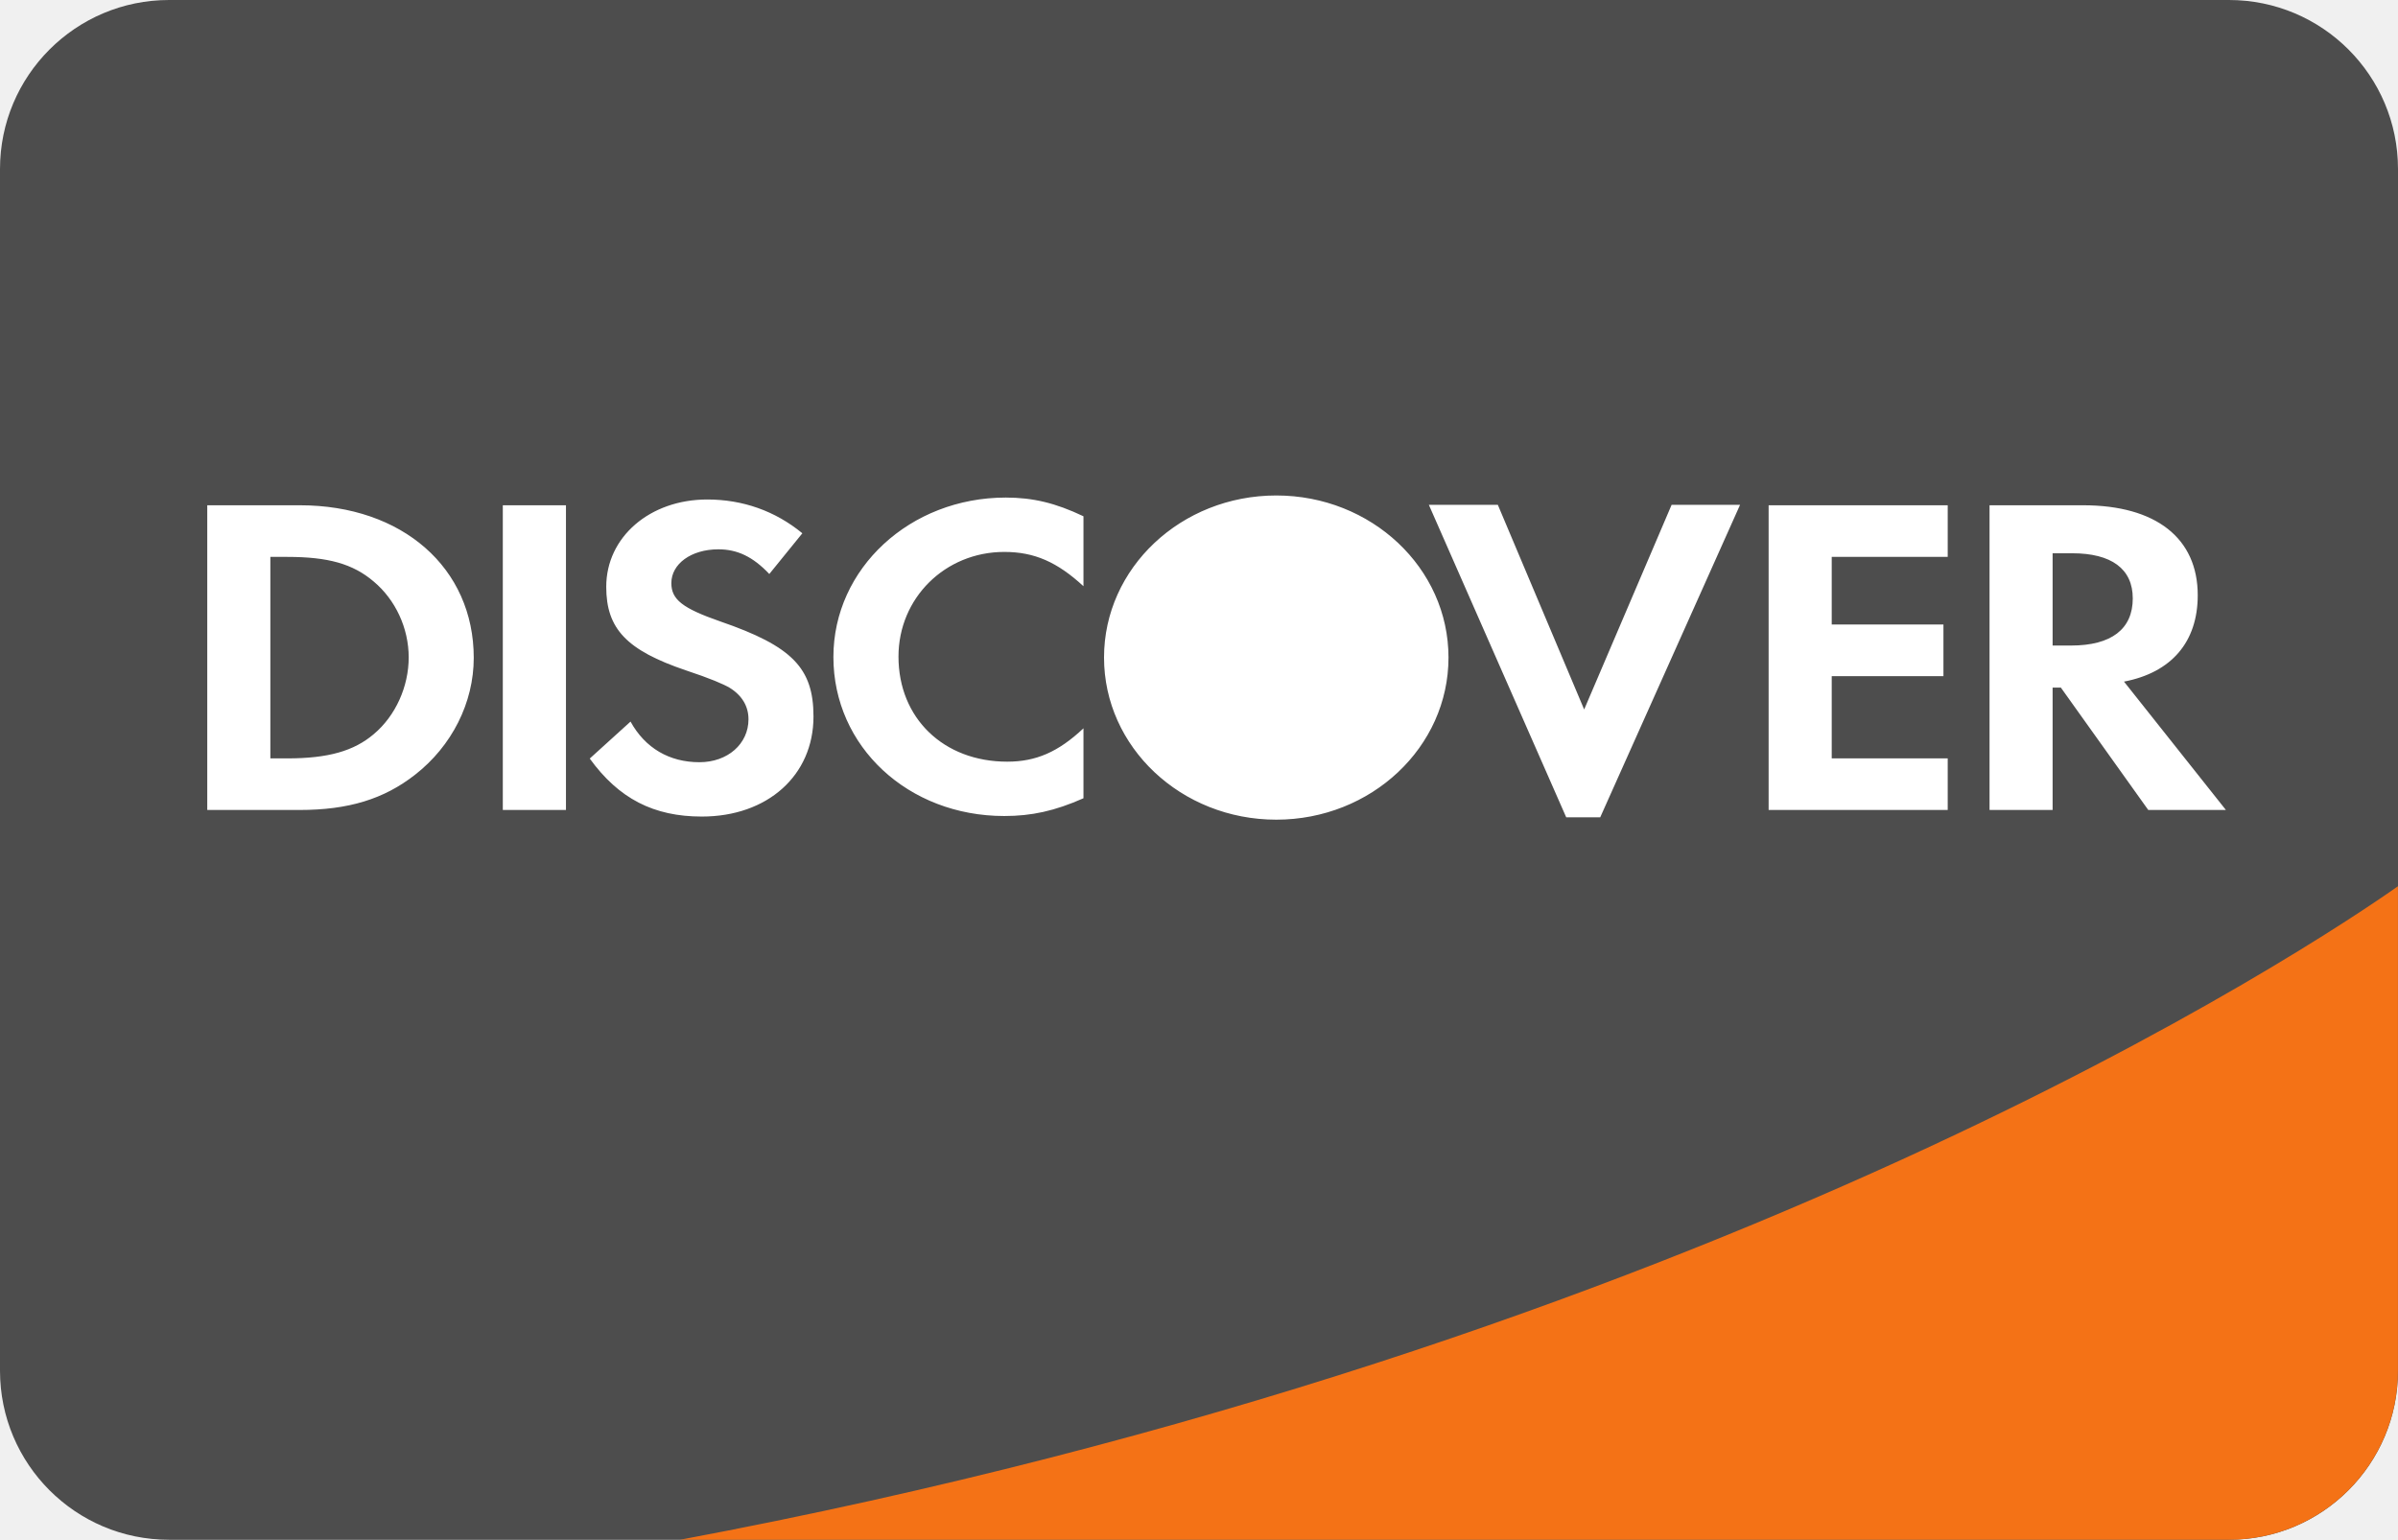
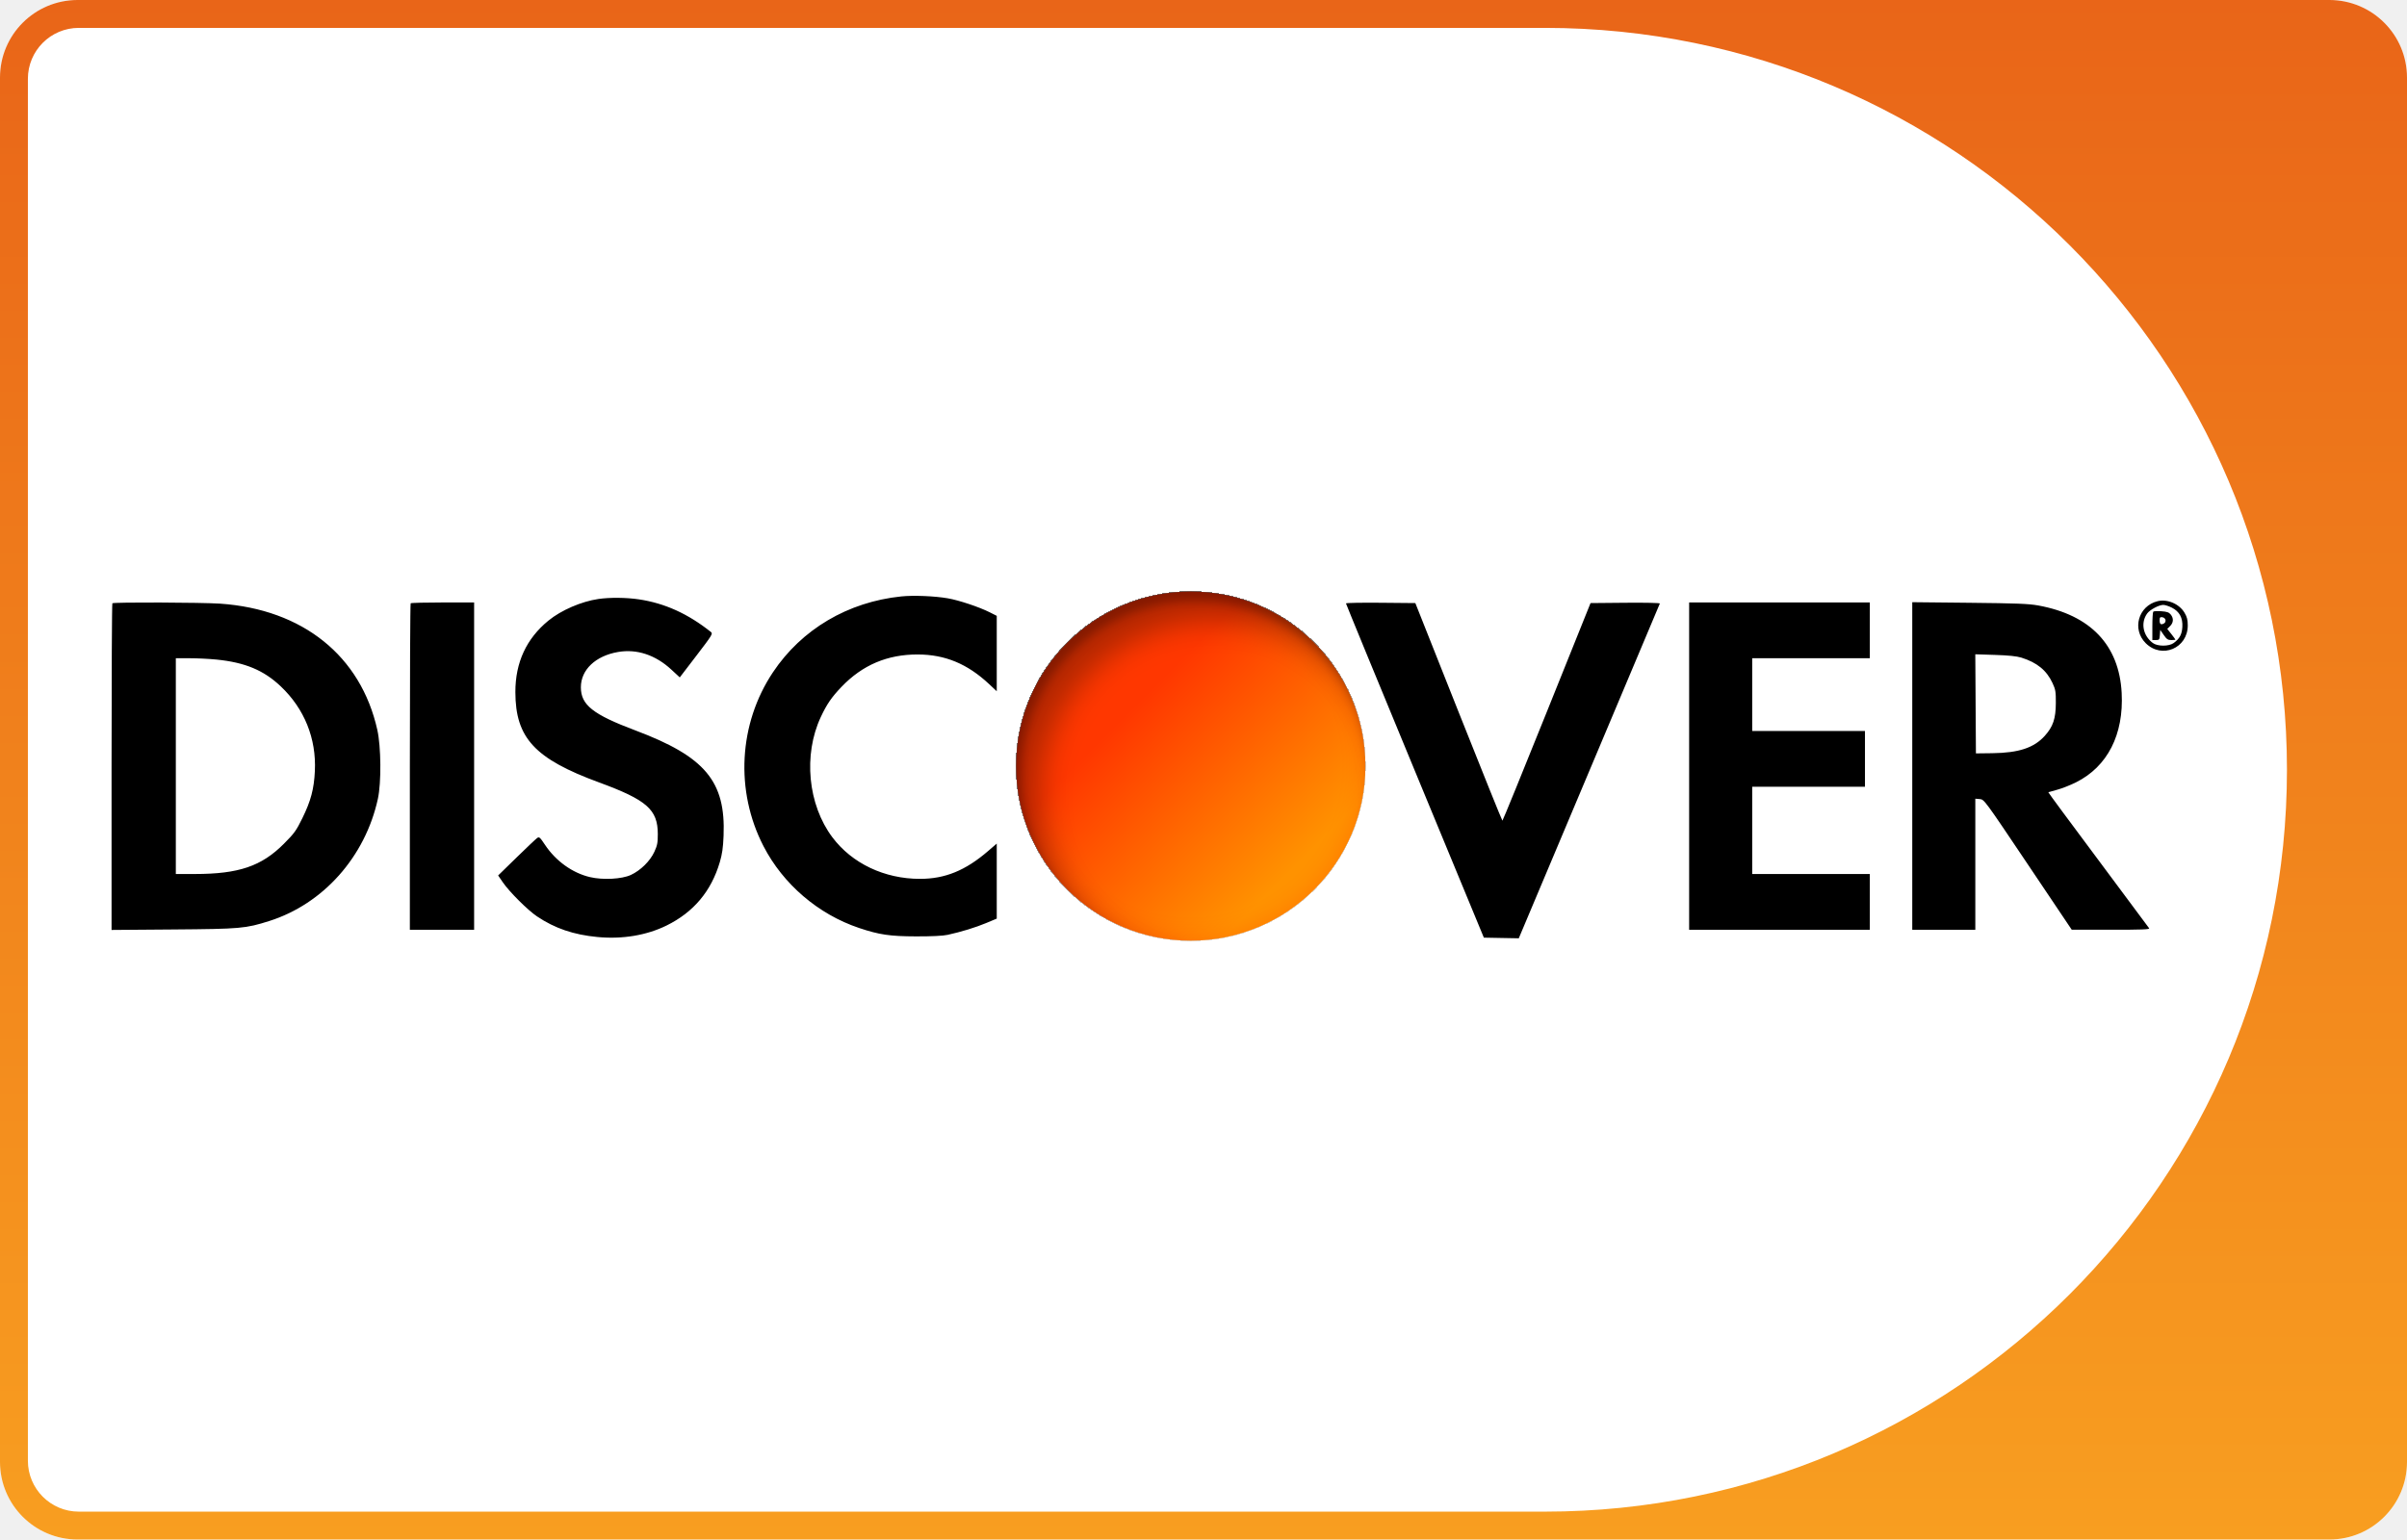
- <svg xmlns="http://www.w3.org/2000/svg" viewBox="0 0 780 501" version="1.1" preserveAspectRatio="xMidYMid meet">
-   <defs />
-   <g id="Page-1" stroke="none" stroke-width="1" fill="none" fill-rule="evenodd">
-     <g id="discover">
-       <path d="M54.992,0 C24.627,0 -4.7369516e-15,24.629 0,55.004 L0,445.996 C0,476.376 24.619,501 54.992,501 L725.008,501 C755.373,501 780,476.371 780,445.996 L780,268.557 L780,55.004 C780,24.624 755.381,-4.7369516e-15 725.008,0 L54.992,0 L54.992,0 Z" id="rectangle" fill="#4D4D4D" />
-       <path d="M415.131,161.213 C446.071,161.213 471.152,184.793 471.152,213.922 L471.152,213.955 C471.152,243.084 446.071,266.697 415.131,266.697 C384.191,266.697 359.109,243.084 359.109,213.955 L359.109,213.922 C359.109,184.793 384.191,161.213 415.131,161.213 L415.131,161.213 Z M327.152,161.893 C335.989,161.893 343.4,163.677 352.42,167.982 L352.42,190.734 C343.876,182.871 336.465,179.58 326.664,179.58 C307.4,179.58 292.25,194.595 292.25,213.631 C292.25,233.705 306.931,247.826 327.619,247.826 C336.932,247.826 344.206,244.706 352.42,236.969 L352.42,259.732 C343.079,263.873 335.509,265.508 326.664,265.508 C295.386,265.508 271.082,242.912 271.082,213.771 C271.082,184.945 296.033,161.893 327.152,161.893 L327.152,161.893 Z M230.039,162.52 C241.585,162.52 252.15,166.24 260.982,173.514 L250.234,186.762 C244.884,181.116 239.823,178.734 233.67,178.734 C224.817,178.734 218.369,183.479 218.369,189.723 C218.369,195.077 221.989,197.911 234.314,202.205 C257.679,210.249 264.604,217.381 264.604,233.131 C264.604,252.324 249.628,265.684 228.283,265.684 C212.653,265.684 201.29,259.889 191.826,246.812 L205.094,234.781 C209.825,243.392 217.716,248.004 227.514,248.004 C236.677,248.004 243.461,242.052 243.461,234.02 C243.461,229.856 241.406,226.286 237.303,223.762 C235.237,222.567 231.145,220.785 223.104,218.115 C203.812,211.577 197.193,204.588 197.193,190.93 C197.193,174.705 211.407,162.52 230.039,162.52 L230.039,162.52 Z M464.762,164.248 L487.199,164.248 L515.283,230.84 L543.729,164.248 L565.996,164.248 L520.502,265.934 L509.449,265.934 L464.762,164.248 L464.762,164.248 Z M67.414,164.4 L97.564,164.4 C130.876,164.4 154.098,184.782 154.098,214.041 C154.098,228.63 146.994,242.737 134.98,252.098 C124.872,259.999 113.354,263.543 97.406,263.543 L67.414,263.543 L67.414,164.4 L67.414,164.4 Z M163.549,164.4 L184.09,164.4 L184.09,263.543 L163.549,263.543 L163.549,164.4 L163.549,164.4 Z M575.283,164.4 L633.535,164.4 L633.535,181.199 L595.809,181.199 L595.809,203.205 L632.145,203.205 L632.145,219.996 L595.809,219.996 L595.809,246.758 L633.535,246.758 L633.535,263.543 L575.283,263.543 L575.283,164.4 L575.283,164.4 Z M647.141,164.4 L677.596,164.4 C701.286,164.4 714.861,175.111 714.861,193.672 C714.861,208.851 706.347,218.813 690.875,221.777 L724.023,263.543 L698.764,263.543 L670.334,223.715 L667.656,223.715 L667.656,263.543 L647.141,263.543 L647.141,164.4 L647.141,164.4 Z M667.656,180.016 L667.656,210.041 L673.658,210.041 C686.775,210.041 693.727,204.679 693.727,194.713 C693.727,185.065 686.773,180.016 673.982,180.016 L667.656,180.016 L667.656,180.016 Z M87.939,181.199 L87.939,246.758 L93.451,246.758 C106.724,246.758 115.107,244.364 121.561,238.879 C128.664,232.923 132.938,223.413 132.938,213.898 C132.938,204.399 128.664,195.173 121.561,189.217 C114.776,183.437 106.724,181.199 93.451,181.199 L87.939,181.199 L87.939,181.199 Z" fill="#FFFFFF" />
-       <path d="M779.982,288.361 C753.932,306.692 558.905,437.701 221.228,500.984 L724.99,500.984 C755.355,500.984 779.982,476.355 779.982,445.98 L779.982,288.361 L779.982,288.361 Z" id="Shape-9" fill="#F47216" />
-     </g>
+ <svg xmlns="http://www.w3.org/2000/svg" width="1985" height="1270" viewBox="0 0 1985 1270" fill="none">
+   <rect width="1985" height="1270" rx="64" fill="white" />
+   <path fill-rule="evenodd" clip-rule="evenodd" d="M64 0C28.654 0 0 28.654 0 64V1206C0 1241.35 28.654 1270 64 1270H1921C1956.35 1270 1985 1241.35 1985 1206V64C1985 28.654 1956.35 0 1921 0H64ZM65 23C41.804 23 23 41.804 23 65V1205C23 1228.2 41.804 1247 65 1247H1274C1612 1247 1886 972.998 1886 635C1886 297.002 1612 23 1274 23H65Z" fill="url(#paint0_linear_3854_7127)" />
+   <path fill-rule="evenodd" clip-rule="evenodd" d="M743.252 492.014C699.214 496.571 661.122 519.095 637.432 554.586C609.095 597.036 606.095 652.503 629.668 698.098C645.882 729.46 674.812 754.223 708.416 765.504C725.084 771.099 733.907 772.401 755.5 772.452C768.47 772.483 777.609 772.039 781.5 771.187C792.651 768.747 804.59 765.088 813.316 761.435L822 757.8V726.853V695.906L814.802 702.101C796.145 718.16 779.377 725 758.673 725C729.417 725 702.679 712.311 686.455 690.728C666.225 663.817 662.275 622.682 676.918 591.433C681.874 580.858 685.774 575.177 693.939 566.638C711.203 548.584 731.823 539.824 756.878 539.899C779.422 539.966 797.805 547.596 815.657 564.296L822 570.229V539.129V508.029L816.184 505.093C807.554 500.737 790.772 495.142 781.586 493.56C770.649 491.676 753.284 490.976 743.252 492.014ZM493.539 494.112C479.442 496.166 462.791 503.369 452.275 511.963C434.102 526.814 424.981 546.539 425.017 570.91C425.074 608.755 441.009 625.971 494 645.436C533.442 659.924 542.438 667.824 542.475 688C542.488 695.266 542.074 697.403 539.621 702.722C536.096 710.367 528.278 718.056 520.253 721.772C512.788 725.228 497.257 726.06 486.613 723.574C472.112 720.187 458.352 710.315 449.435 696.903C445.286 690.661 444.666 690.121 442.996 691.29C441.98 692.002 434.321 699.247 425.977 707.391L410.804 722.198L414.652 727.821C420.033 735.683 435.271 750.883 442.881 755.979C457.664 765.879 473.056 771.119 492.83 772.984C513.349 774.919 533.231 771.598 549.721 763.481C571.961 752.533 586.512 735.22 593.581 711.297C595.562 704.593 596.307 699.406 596.714 689.5C598.561 644.55 581.517 624.168 524 602.547C488.958 589.374 479.064 581.553 479.032 567C479 552.541 491.121 541.031 509.741 537.838C525.214 535.184 540.572 540.274 553.661 552.393L560.591 558.809L574.365 540.816C587.258 523.974 588.023 522.73 586.32 521.375C567.364 506.3 548.336 497.66 527.004 494.445C516.647 492.883 502.912 492.747 493.539 494.112ZM1779.34 495.936C1763.42 499.837 1757.98 519.029 1769.51 530.564C1782.76 543.809 1804.2 534.783 1804.2 515.963C1804.2 511.348 1803.61 509.013 1801.57 505.535C1797.27 498.198 1787.44 493.952 1779.34 495.936ZM92.667 497.667C92.3 498.033 92 558.816 92 632.739V767.146L142.75 766.753C198.433 766.323 202.47 765.968 222 759.791C266.577 745.69 301.194 706.76 311.623 659C314.528 645.695 314.291 616.033 311.168 602.081C297.501 541.032 249.742 502.68 181.52 497.969C166.413 496.927 93.655 496.679 92.667 497.667ZM338.667 497.667C338.3 498.033 338 558.783 338 632.667V767H364.5H391V632V497H365.167C350.958 497 339.033 497.3 338.667 497.667ZM1110 497.766C1110 498.205 1135.58 560.424 1166.86 636.032L1223.71 773.5L1238.11 773.767L1252.5 774.033L1310.5 636.383C1342.4 560.675 1368.65 498.335 1368.84 497.851C1369.03 497.351 1356.73 497.084 1340.43 497.235L1311.68 497.5L1275.62 587.25C1255.78 636.612 1239.31 677 1239.01 677C1238.71 677 1222.43 636.612 1202.83 587.25L1167.2 497.5L1138.6 497.235C1122.87 497.089 1110 497.328 1110 497.766ZM1393 632V767H1467.5H1542V744V721H1493.5H1445V685V649H1491.5H1538V626V603H1491.5H1445V573V543H1493.5H1542V520V497H1467.5H1393V632ZM1577 631.885V767H1603H1629V712.94V658.879L1632.67 659.19C1636.34 659.499 1636.44 659.639 1672.42 713.22L1708.5 766.939L1740.81 766.97C1766.4 766.994 1772.96 766.74 1772.35 765.75C1771.93 765.063 1752.98 739.586 1730.24 709.136C1707.5 678.686 1689.03 653.675 1689.2 653.556C1689.36 653.437 1692.65 652.508 1696.5 651.492C1700.35 650.476 1707.35 647.716 1712.07 645.358C1738.04 632.362 1751.52 605.928 1749.69 571.578C1747.6 532.139 1723.99 507.369 1681 499.49C1673.15 498.051 1663.31 497.664 1624.25 497.259L1577 496.769V631.885ZM1791.03 501.25C1797.36 504.44 1800.2 509.674 1799.73 517.263C1799.35 523.407 1797.53 526.765 1792.61 530.438C1788.74 533.329 1779.26 533.329 1775.39 530.438C1767.22 524.345 1765.2 513.702 1770.74 506.077C1773 502.969 1780.44 499 1784 499C1785.42 499 1788.58 500.013 1791.03 501.25ZM1775.75 504.571C1775.34 504.99 1775 510.433 1775 516.667V528H1777.94C1780.68 528 1780.91 527.71 1781.19 523.82L1781.5 519.64L1784.39 523.82C1786.81 527.326 1787.81 528 1790.64 528C1792.49 528 1794 527.838 1794 527.641C1794 527.443 1792.49 525.373 1790.65 523.041L1787.29 518.801L1789.65 516.446C1792.47 513.616 1792.66 510.042 1790.15 506.935C1788.7 505.141 1787.03 504.559 1782.4 504.229C1779.15 503.998 1776.16 504.151 1775.75 504.571ZM1785.84 511.38C1786.04 512.414 1785.59 513.645 1784.85 514.115C1782.27 515.751 1781 515.032 1781 511.93C1781 509.323 1781.34 508.909 1783.24 509.18C1784.48 509.357 1785.64 510.341 1785.84 511.38ZM1667 542.505C1679.9 546.535 1687.82 553.008 1692.68 563.5C1695.17 568.891 1695.45 570.565 1695.4 580C1695.34 592.835 1693.12 599.428 1686.3 607.011C1677.39 616.917 1664.85 621.068 1643 621.335L1629.5 621.5L1629.24 580.62L1628.98 539.74L1645.24 540.264C1656.53 540.628 1663.18 541.312 1667 542.505ZM178.541 544.096C202.091 546.466 217.441 552.864 231.494 566.166C251.033 584.661 260.93 609.193 259.667 636C258.967 650.854 256.372 660.647 249.343 674.964C244.279 685.279 242.751 687.395 234.107 696.069C215.647 714.594 196.851 720.981 160.75 720.994L145 721V632V543H156.326C162.556 543 172.552 543.493 178.541 544.096Z" fill="black" />
+   <g filter="url(#filter0_iii_3854_7127)">
+     <circle cx="982" cy="632" r="144" fill="url(#paint1_linear_3854_7127)" />
  </g>
+   <defs>
+     <filter id="filter0_iii_3854_7127" x="838" y="488" width="308" height="312" filterUnits="userSpaceOnUse" color-interpolation-filters="sRGB">
+       <feFlood flood-opacity="0" result="BackgroundImageFix" />
+       <feBlend mode="normal" in="SourceGraphic" in2="BackgroundImageFix" result="shape" />
+       <feColorMatrix in="SourceAlpha" type="matrix" values="0 0 0 0 0 0 0 0 0 0 0 0 0 0 0 0 0 0 127 0" result="hardAlpha" />
+       <feOffset />
+       <feGaussianBlur stdDeviation="10" />
+       <feComposite in2="hardAlpha" operator="arithmetic" k2="-1" k3="1" />
+       <feColorMatrix type="matrix" values="0 0 0 0 0 0 0 0 0 0 0 0 0 0 0 0 0 0 0.25 0" />
+       <feBlend mode="overlay" in2="shape" result="effect1_innerShadow_3854_7127" />
+       <feColorMatrix in="SourceAlpha" type="matrix" values="0 0 0 0 0 0 0 0 0 0 0 0 0 0 0 0 0 0 127 0" result="hardAlpha" />
+       <feOffset dx="20" dy="24" />
+       <feGaussianBlur stdDeviation="12" />
+       <feComposite in2="hardAlpha" operator="arithmetic" k2="-1" k3="1" />
+       <feColorMatrix type="matrix" values="0 0 0 0 0 0 0 0 0 0 0 0 0 0 0 0 0 0 0.3 0" />
+       <feBlend mode="normal" in2="effect1_innerShadow_3854_7127" result="effect2_innerShadow_3854_7127" />
+       <feColorMatrix in="SourceAlpha" type="matrix" values="0 0 0 0 0 0 0 0 0 0 0 0 0 0 0 0 0 0 127 0" result="hardAlpha" />
+       <feOffset dx="4" dy="8" />
+       <feGaussianBlur stdDeviation="4" />
+       <feComposite in2="hardAlpha" operator="arithmetic" k2="-1" k3="1" />
+       <feColorMatrix type="matrix" values="0 0 0 0 0 0 0 0 0 0 0 0 0 0 0 0 0 0 0.25 0" />
+       <feBlend mode="normal" in2="effect2_innerShadow_3854_7127" result="effect3_innerShadow_3854_7127" />
+     </filter>
+     <linearGradient id="paint0_linear_3854_7127" x1="992.5" y1="0" x2="992.5" y2="1270" gradientUnits="userSpaceOnUse">
+       <stop stop-color="#E96518" />
+       <stop offset="1" stop-color="#F89E20" />
+     </linearGradient>
+     <linearGradient id="paint1_linear_3854_7127" x1="934" y1="584" x2="1066.5" y2="716.5" gradientUnits="userSpaceOnUse">
+       <stop stop-color="#FF3700" />
+       <stop offset="1" stop-color="#FF9200" />
+     </linearGradient>
+   </defs>
</svg>
